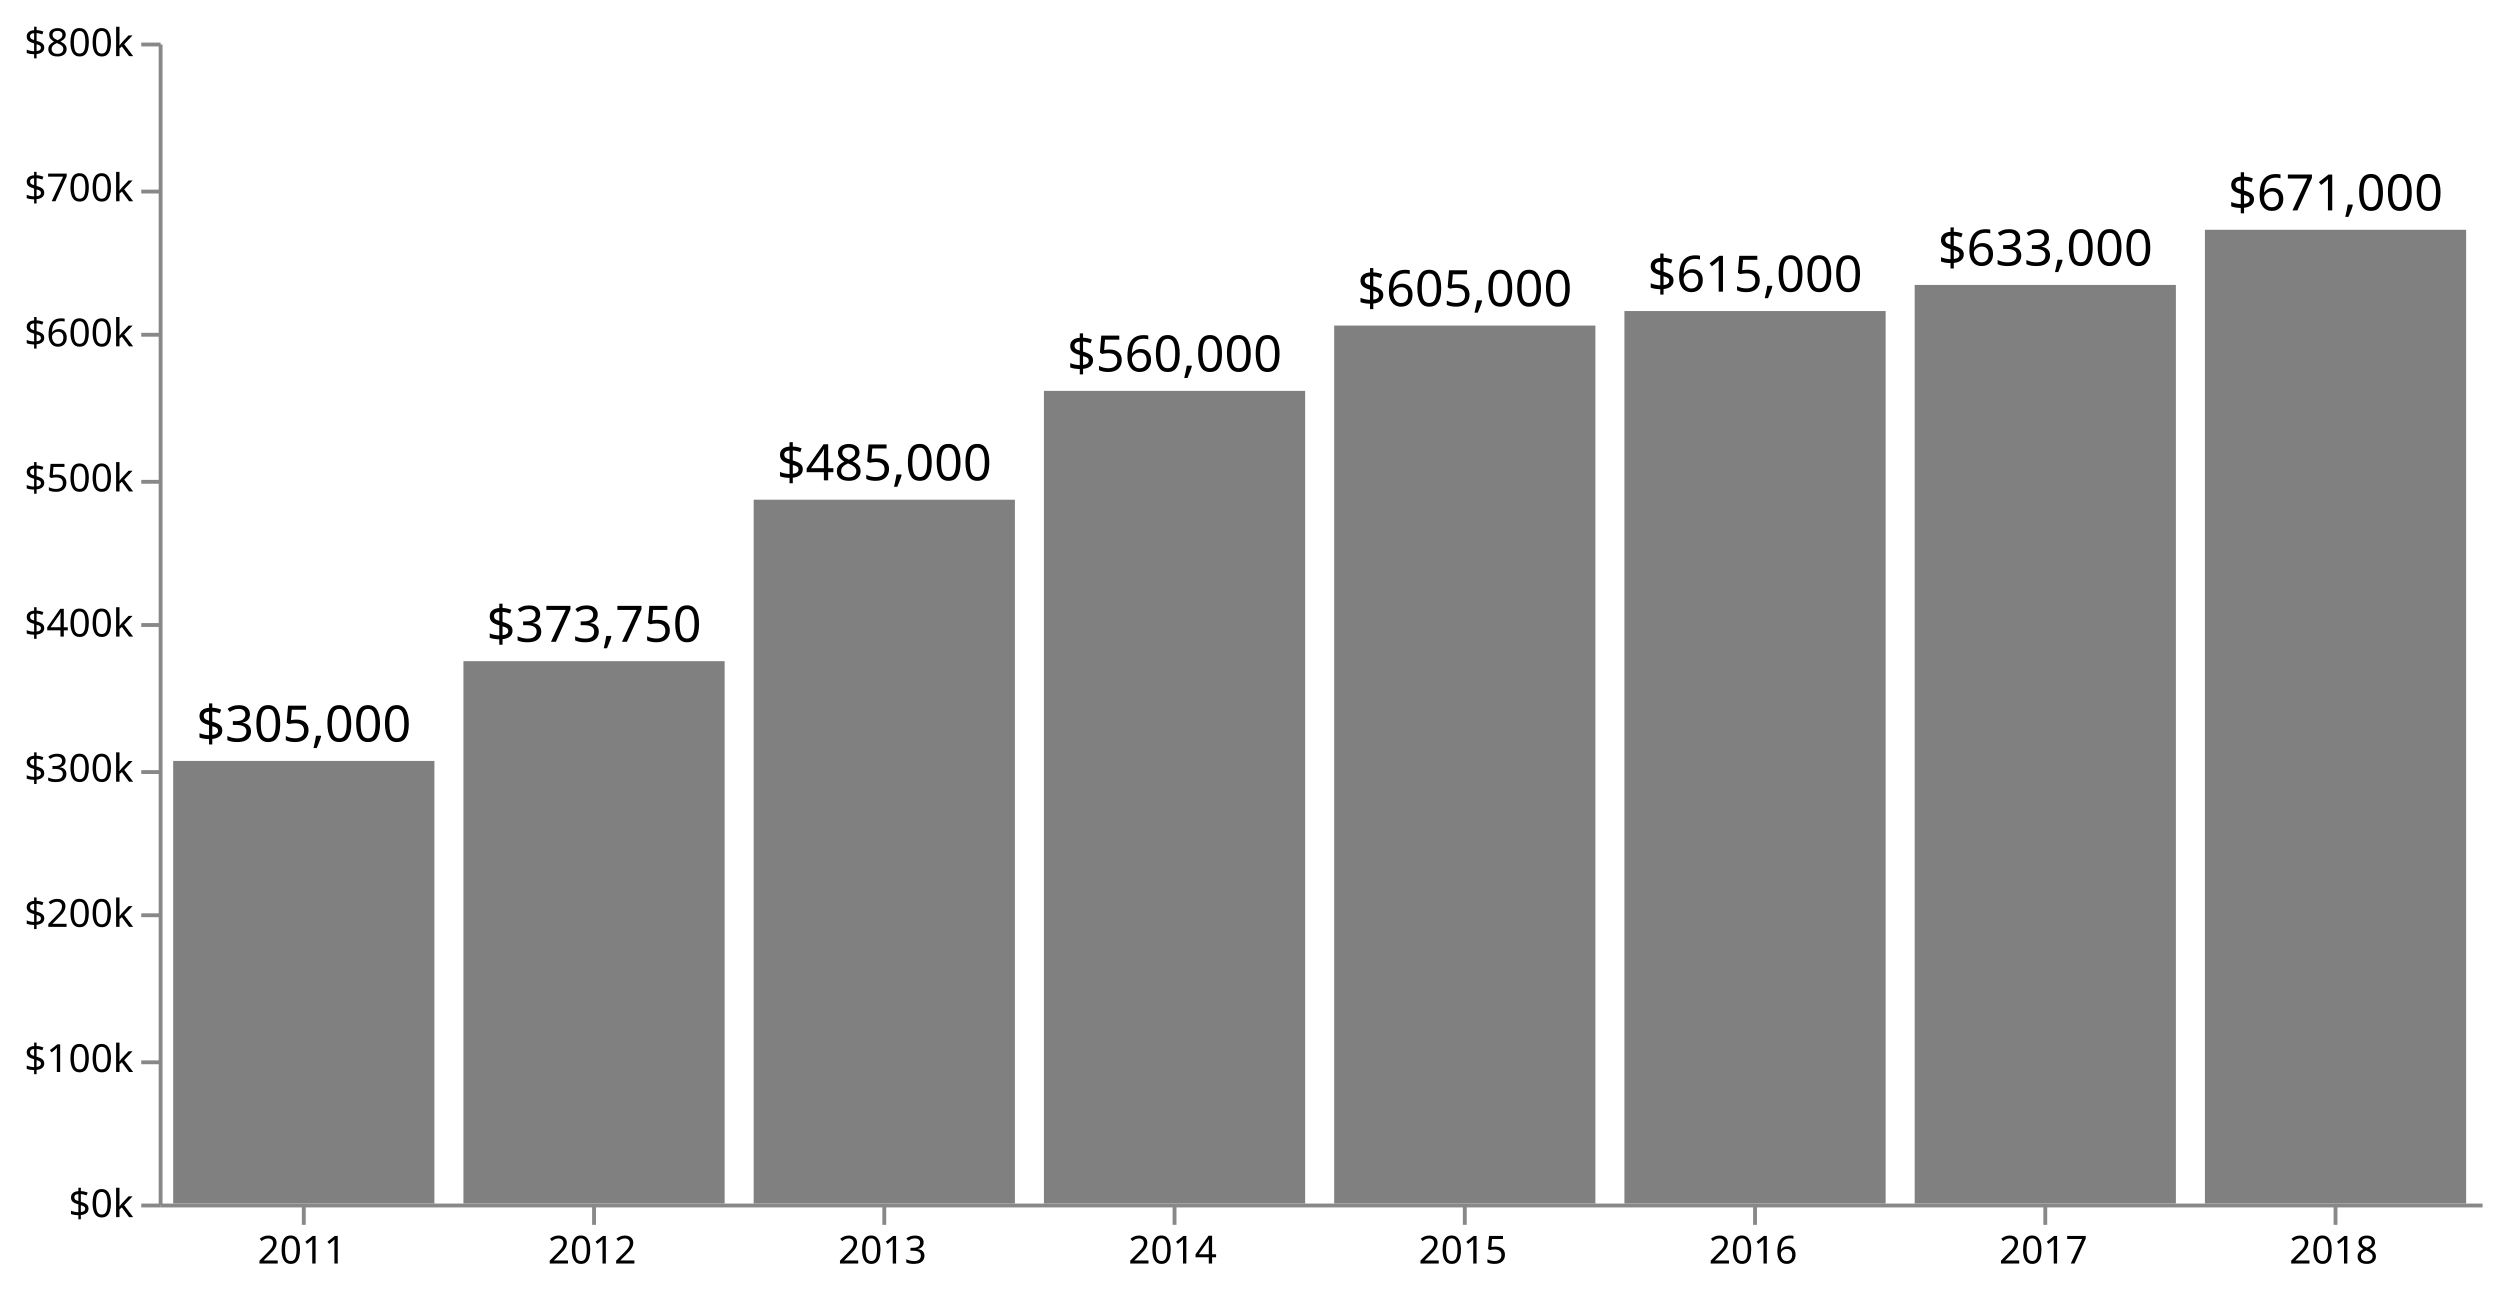
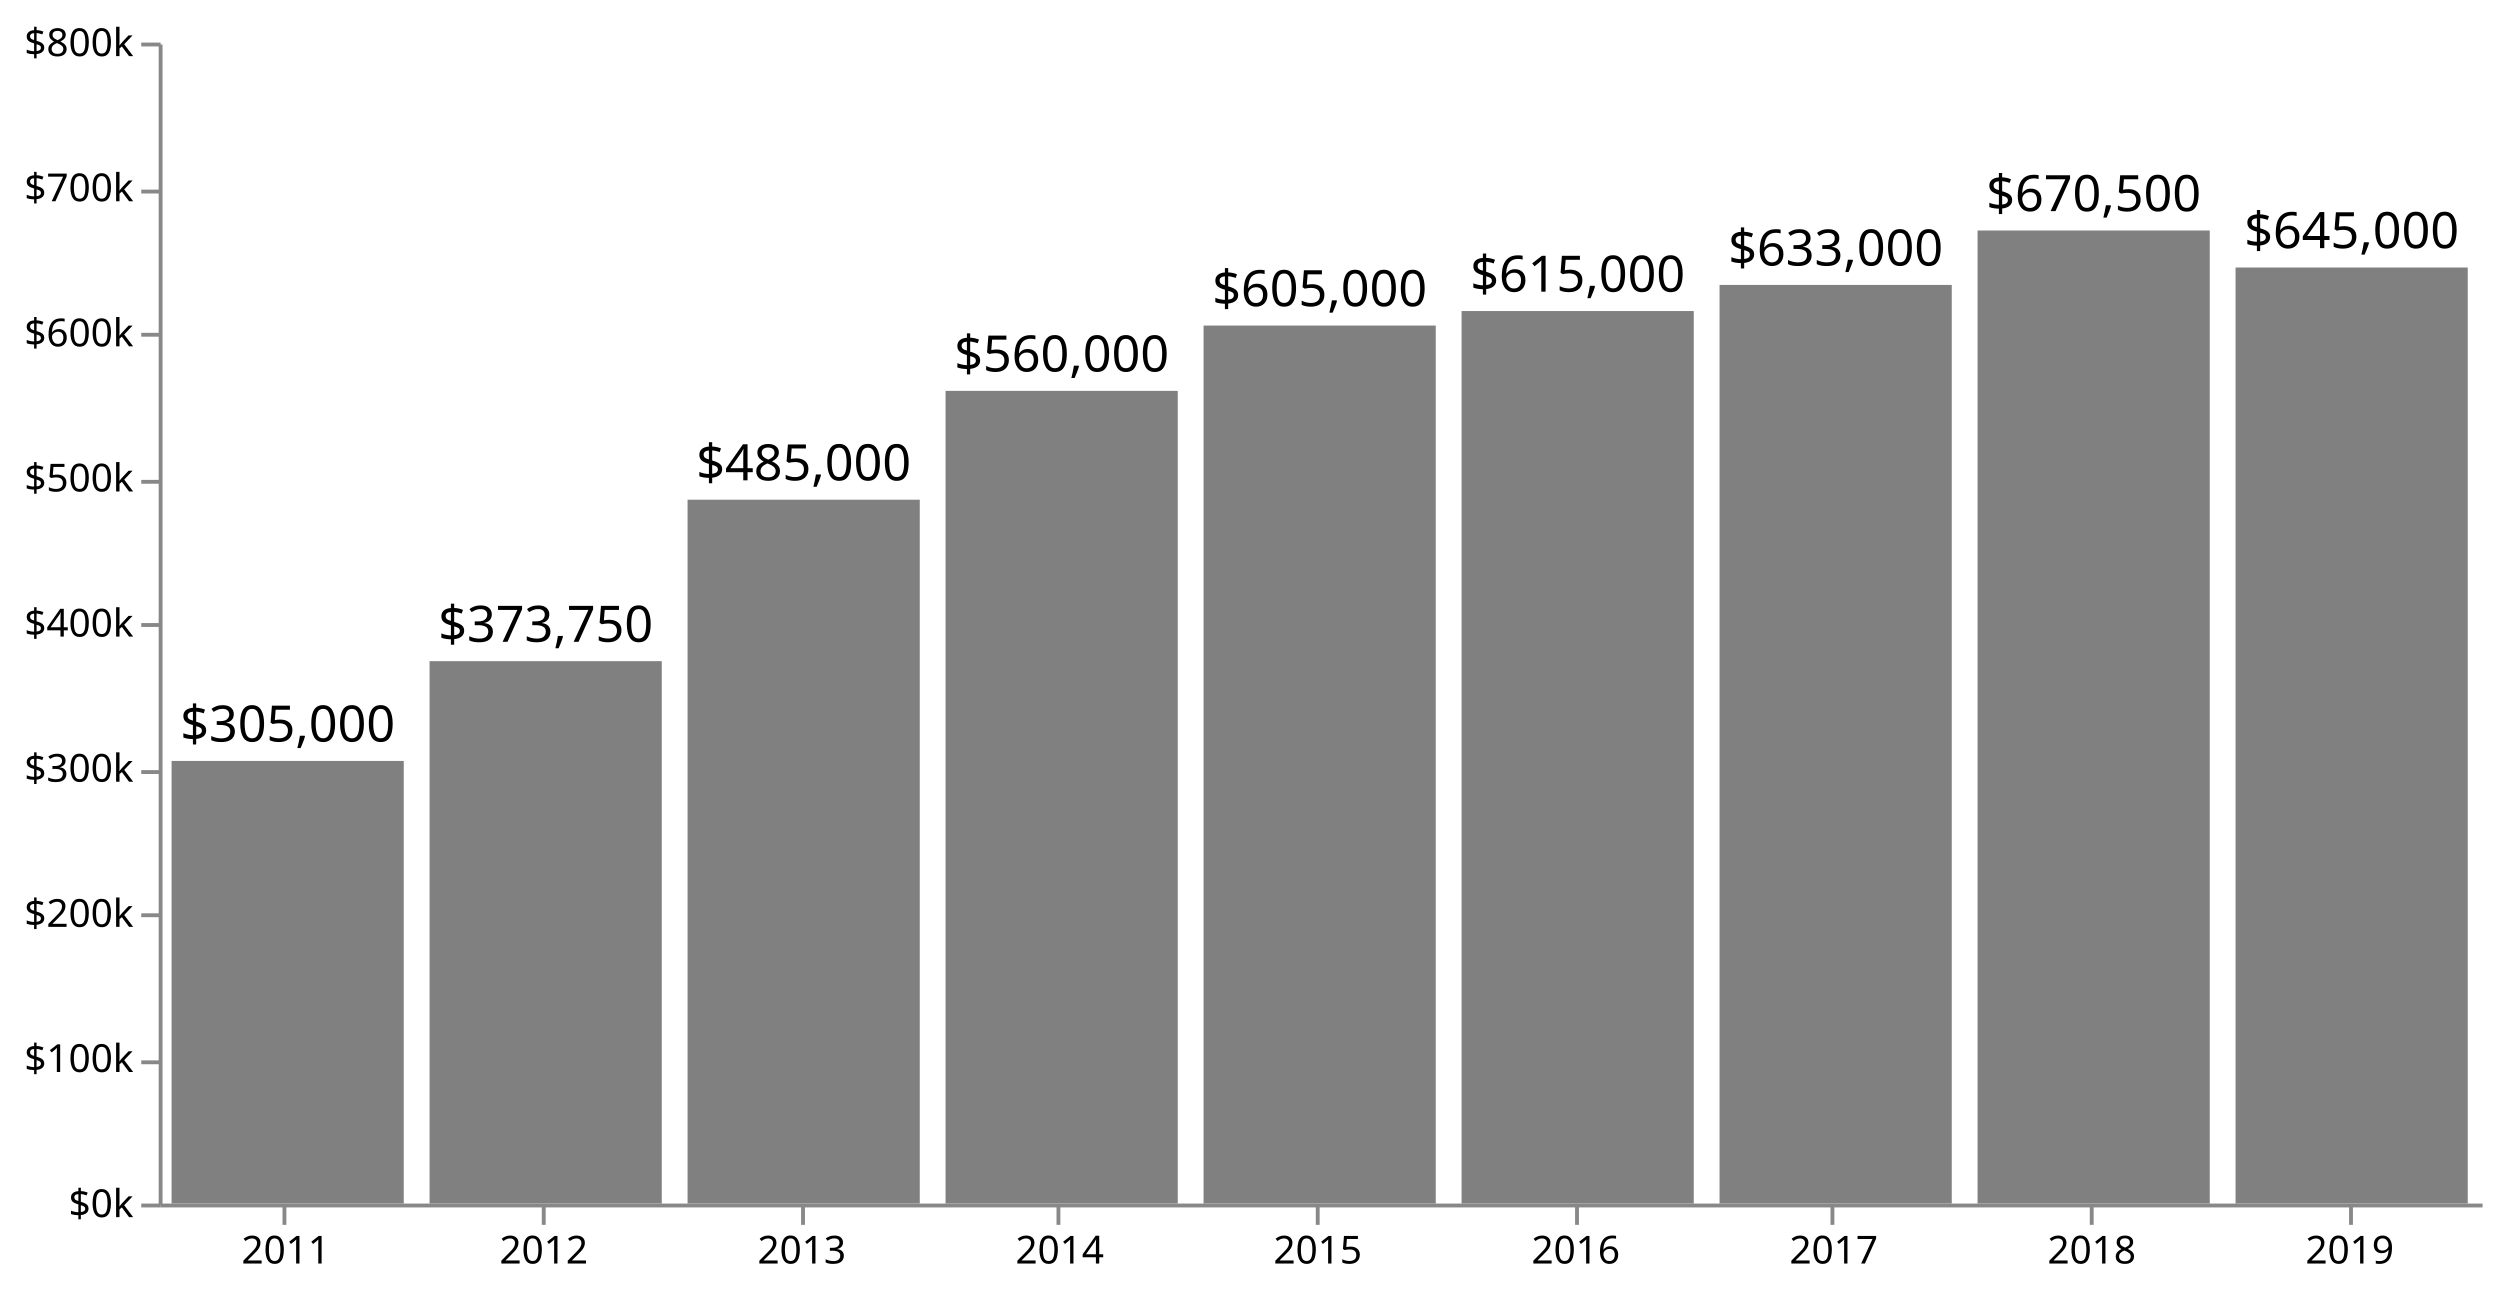
<svg xmlns="http://www.w3.org/2000/svg" class="marks" width="646" height="334" viewBox="0 0 646 334" version="1.1">
  <g transform="translate(41,11)">
    <g class="mark-group role-frame root">
      <g transform="translate(0,0)">
        <path class="background" d="M0.5,0.5h600v300h-600Z" style="fill: none; stroke: #ddd; stroke-opacity: 0;" />
        <g>
          <g class="mark-rect role-mark layer_0_marks">
-             <path d="M528.75,48.375h67.5v251.625h-67.5Z" style="fill: gray;" />
-             <path d="M453.75,62.625h67.5v237.375h-67.5Z" style="fill: gray;" />
-             <path d="M378.75,69.375h67.5v230.625h-67.5Z" style="fill: gray;" />
-             <path d="M303.75,73.125h67.5v226.875h-67.5Z" style="fill: gray;" />
-             <path d="M228.75,90h67.5v210h-67.5Z" style="fill: gray;" />
-             <path d="M153.75,118.125h67.5v181.875h-67.5Z" style="fill: gray;" />
-             <path d="M78.75,159.844h67.5v140.156h-67.5Z" style="fill: gray;" />
-             <path d="M3.75,185.625h67.5v114.375h-67.5Z" style="fill: gray;" />
+             <path d="M470,48.562h60v251.438h-60Z" style="fill: gray;" />
+             <path d="M403.333,62.625h60v237.375h-60Z" style="fill: gray;" />
+             <path d="M336.667,69.375h60v230.625h-60Z" style="fill: gray;" />
+             <path d="M270,73.125h60v226.875h-60Z" style="fill: gray;" />
+             <path d="M203.333,90h60v210h-60Z" style="fill: gray;" />
+             <path d="M136.667,118.125h60v181.875h-60Z" style="fill: gray;" />
+             <path d="M70,159.844h60v140.156h-60Z" style="fill: gray;" />
+             <path d="M3.333,185.625h60v114.375h-60Z" style="fill: gray;" />
+             <path d="M536.667,58.125h60v241.875h-60Z" style="fill: gray;" />
          </g>
          <g class="mark-text role-mark layer_1_marks">
-             <text text-anchor="middle" transform="translate(562.5,43.375)" style="font: 13px sans-serif; fill: black;">$671,000</text>
-             <text text-anchor="middle" transform="translate(487.5,57.625)" style="font: 13px sans-serif; fill: black;">$633,000</text>
-             <text text-anchor="middle" transform="translate(412.5,64.375)" style="font: 13px sans-serif; fill: black;">$615,000</text>
-             <text text-anchor="middle" transform="translate(337.5,68.125)" style="font: 13px sans-serif; fill: black;">$605,000</text>
-             <text text-anchor="middle" transform="translate(262.5,85)" style="font: 13px sans-serif; fill: black;">$560,000</text>
-             <text text-anchor="middle" transform="translate(187.5,113.125)" style="font: 13px sans-serif; fill: black;">$485,000</text>
-             <text text-anchor="middle" transform="translate(112.5,154.8438)" style="font: 13px sans-serif; fill: black;">$373,750</text>
-             <text text-anchor="middle" transform="translate(37.5,180.625)" style="font: 13px sans-serif; fill: black;">$305,000</text>
+             <text text-anchor="middle" transform="translate(500,43.5625)" style="font: 13px sans-serif; fill: black;">$670,500</text>
+             <text text-anchor="middle" transform="translate(433.3333,57.625)" style="font: 13px sans-serif; fill: black;">$633,000</text>
+             <text text-anchor="middle" transform="translate(366.6667,64.375)" style="font: 13px sans-serif; fill: black;">$615,000</text>
+             <text text-anchor="middle" transform="translate(300,68.125)" style="font: 13px sans-serif; fill: black;">$605,000</text>
+             <text text-anchor="middle" transform="translate(233.3333,85)" style="font: 13px sans-serif; fill: black;">$560,000</text>
+             <text text-anchor="middle" transform="translate(166.6667,113.125)" style="font: 13px sans-serif; fill: black;">$485,000</text>
+             <text text-anchor="middle" transform="translate(100,154.8438)" style="font: 13px sans-serif; fill: black;">$373,750</text>
+             <text text-anchor="middle" transform="translate(33.33333,180.625)" style="font: 13px sans-serif; fill: black;">$305,000</text>
+             <text text-anchor="middle" transform="translate(566.6667,53.125)" style="font: 13px sans-serif; fill: black;">$645,000</text>
          </g>
          <g class="mark-group role-axis">
            <g transform="translate(0.5,300.5)">
              <path class="background" d="M0,0h0v0h0Z" style="pointer-events: none; fill: none;" />
              <g>
                <g class="mark-rule role-axis-tick" style="pointer-events: none;">
-                   <line transform="translate(37,0)" x2="0" y2="5" style="fill: none; stroke: #888; stroke-width: 1; opacity: 1;" />
-                   <line transform="translate(112,0)" x2="0" y2="5" style="fill: none; stroke: #888; stroke-width: 1; opacity: 1;" />
-                   <line transform="translate(187,0)" x2="0" y2="5" style="fill: none; stroke: #888; stroke-width: 1; opacity: 1;" />
-                   <line transform="translate(262,0)" x2="0" y2="5" style="fill: none; stroke: #888; stroke-width: 1; opacity: 1;" />
-                   <line transform="translate(337,0)" x2="0" y2="5" style="fill: none; stroke: #888; stroke-width: 1; opacity: 1;" />
-                   <line transform="translate(412,0)" x2="0" y2="5" style="fill: none; stroke: #888; stroke-width: 1; opacity: 1;" />
-                   <line transform="translate(487,0)" x2="0" y2="5" style="fill: none; stroke: #888; stroke-width: 1; opacity: 1;" />
-                   <line transform="translate(562,0)" x2="0" y2="5" style="fill: none; stroke: #888; stroke-width: 1; opacity: 1;" />
+                   <line transform="translate(32,0)" x2="0" y2="5" style="fill: none; stroke: #888; stroke-width: 1; opacity: 1;" />
+                   <line transform="translate(99,0)" x2="0" y2="5" style="fill: none; stroke: #888; stroke-width: 1; opacity: 1;" />
+                   <line transform="translate(166,0)" x2="0" y2="5" style="fill: none; stroke: #888; stroke-width: 1; opacity: 1;" />
+                   <line transform="translate(232,0)" x2="0" y2="5" style="fill: none; stroke: #888; stroke-width: 1; opacity: 1;" />
+                   <line transform="translate(299,0)" x2="0" y2="5" style="fill: none; stroke: #888; stroke-width: 1; opacity: 1;" />
+                   <line transform="translate(366,0)" x2="0" y2="5" style="fill: none; stroke: #888; stroke-width: 1; opacity: 1;" />
+                   <line transform="translate(432,0)" x2="0" y2="5" style="fill: none; stroke: #888; stroke-width: 1; opacity: 1;" />
+                   <line transform="translate(499,0)" x2="0" y2="5" style="fill: none; stroke: #888; stroke-width: 1; opacity: 1;" />
+                   <line transform="translate(566,0)" x2="0" y2="5" style="fill: none; stroke: #888; stroke-width: 1; opacity: 1;" />
                </g>
                <g class="mark-text role-axis-label" style="pointer-events: none;">
-                   <text text-anchor="middle" transform="translate(36.5,15)" style="font: 10px sans-serif; fill: #000; opacity: 1;">2011</text>
-                   <text text-anchor="middle" transform="translate(111.5,15)" style="font: 10px sans-serif; fill: #000; opacity: 1;">2012</text>
-                   <text text-anchor="middle" transform="translate(186.5,15)" style="font: 10px sans-serif; fill: #000; opacity: 1;">2013</text>
-                   <text text-anchor="middle" transform="translate(261.5,15)" style="font: 10px sans-serif; fill: #000; opacity: 1;">2014</text>
-                   <text text-anchor="middle" transform="translate(336.5,15)" style="font: 10px sans-serif; fill: #000; opacity: 1;">2015</text>
-                   <text text-anchor="middle" transform="translate(411.5,15)" style="font: 10px sans-serif; fill: #000; opacity: 1;">2016</text>
-                   <text text-anchor="middle" transform="translate(486.5,15)" style="font: 10px sans-serif; fill: #000; opacity: 1;">2017</text>
-                   <text text-anchor="middle" transform="translate(561.5,15)" style="font: 10px sans-serif; fill: #000; opacity: 1;">2018</text>
+                   <text text-anchor="middle" transform="translate(32.33333,15)" style="font: 10px sans-serif; fill: #000; opacity: 1;">2011</text>
+                   <text text-anchor="middle" transform="translate(99,15)" style="font: 10px sans-serif; fill: #000; opacity: 1;">2012</text>
+                   <text text-anchor="middle" transform="translate(165.6667,15)" style="font: 10px sans-serif; fill: #000; opacity: 1;">2013</text>
+                   <text text-anchor="middle" transform="translate(232.3333,15)" style="font: 10px sans-serif; fill: #000; opacity: 1;">2014</text>
+                   <text text-anchor="middle" transform="translate(299,15)" style="font: 10px sans-serif; fill: #000; opacity: 1;">2015</text>
+                   <text text-anchor="middle" transform="translate(365.6667,15)" style="font: 10px sans-serif; fill: #000; opacity: 1;">2016</text>
+                   <text text-anchor="middle" transform="translate(432.3333,15)" style="font: 10px sans-serif; fill: #000; opacity: 1;">2017</text>
+                   <text text-anchor="middle" transform="translate(499,15)" style="font: 10px sans-serif; fill: #000; opacity: 1;">2018</text>
+                   <text text-anchor="middle" transform="translate(565.6667,15)" style="font: 10px sans-serif; fill: #000; opacity: 1;">2019</text>
                </g>
                <g class="mark-rule role-axis-domain" style="pointer-events: none;">
                  <line transform="translate(0,0)" x2="600" y2="0" style="fill: none; stroke: #888; stroke-width: 1; opacity: 1;" />
                </g>
              </g>
            </g>
          </g>
          <g class="mark-group role-axis">
            <g transform="translate(0.5,0.5)">
              <path class="background" d="M0,0h0v0h0Z" style="pointer-events: none; fill: none;" />
              <g>
                <g class="mark-rule role-axis-tick" style="pointer-events: none;">
                  <line transform="translate(0,300)" x2="-5" y2="0" style="fill: none; stroke: #888; stroke-width: 1; opacity: 1;" />
                  <line transform="translate(0,263)" x2="-5" y2="0" style="fill: none; stroke: #888; stroke-width: 1; opacity: 1;" />
                  <line transform="translate(0,225)" x2="-5" y2="0" style="fill: none; stroke: #888; stroke-width: 1; opacity: 1;" />
                  <line transform="translate(0,188)" x2="-5" y2="0" style="fill: none; stroke: #888; stroke-width: 1; opacity: 1;" />
                  <line transform="translate(0,150)" x2="-5" y2="0" style="fill: none; stroke: #888; stroke-width: 1; opacity: 1;" />
                  <line transform="translate(0,113)" x2="-5" y2="0" style="fill: none; stroke: #888; stroke-width: 1; opacity: 1;" />
                  <line transform="translate(0,75)" x2="-5" y2="0" style="fill: none; stroke: #888; stroke-width: 1; opacity: 1;" />
                  <line transform="translate(0,38)" x2="-5" y2="0" style="fill: none; stroke: #888; stroke-width: 1; opacity: 1;" />
                  <line transform="translate(0,0)" x2="-5" y2="0" style="fill: none; stroke: #888; stroke-width: 1; opacity: 1;" />
                </g>
                <g class="mark-text role-axis-label" style="pointer-events: none;">
                  <text text-anchor="end" transform="translate(-7,303)" style="font: 10px sans-serif; fill: #000; opacity: 1;">$0k</text>
                  <text text-anchor="end" transform="translate(-7,265.5)" style="font: 10px sans-serif; fill: #000; opacity: 1;">$100k</text>
                  <text text-anchor="end" transform="translate(-7,228)" style="font: 10px sans-serif; fill: #000; opacity: 1;">$200k</text>
                  <text text-anchor="end" transform="translate(-7,190.5)" style="font: 10px sans-serif; fill: #000; opacity: 1;">$300k</text>
                  <text text-anchor="end" transform="translate(-7,153)" style="font: 10px sans-serif; fill: #000; opacity: 1;">$400k</text>
                  <text text-anchor="end" transform="translate(-7,115.5)" style="font: 10px sans-serif; fill: #000; opacity: 1;">$500k</text>
                  <text text-anchor="end" transform="translate(-7,78)" style="font: 10px sans-serif; fill: #000; opacity: 1;">$600k</text>
                  <text text-anchor="end" transform="translate(-7,40.5)" style="font: 10px sans-serif; fill: #000; opacity: 1;">$700k</text>
                  <text text-anchor="end" transform="translate(-7,3)" style="font: 10px sans-serif; fill: #000; opacity: 1;">$800k</text>
                </g>
                <g class="mark-rule role-axis-domain" style="pointer-events: none;">
                  <line transform="translate(0,300)" x2="0" y2="-300" style="fill: none; stroke: #888; stroke-width: 1; opacity: 1;" />
                </g>
              </g>
            </g>
          </g>
        </g>
      </g>
    </g>
  </g>
</svg>
